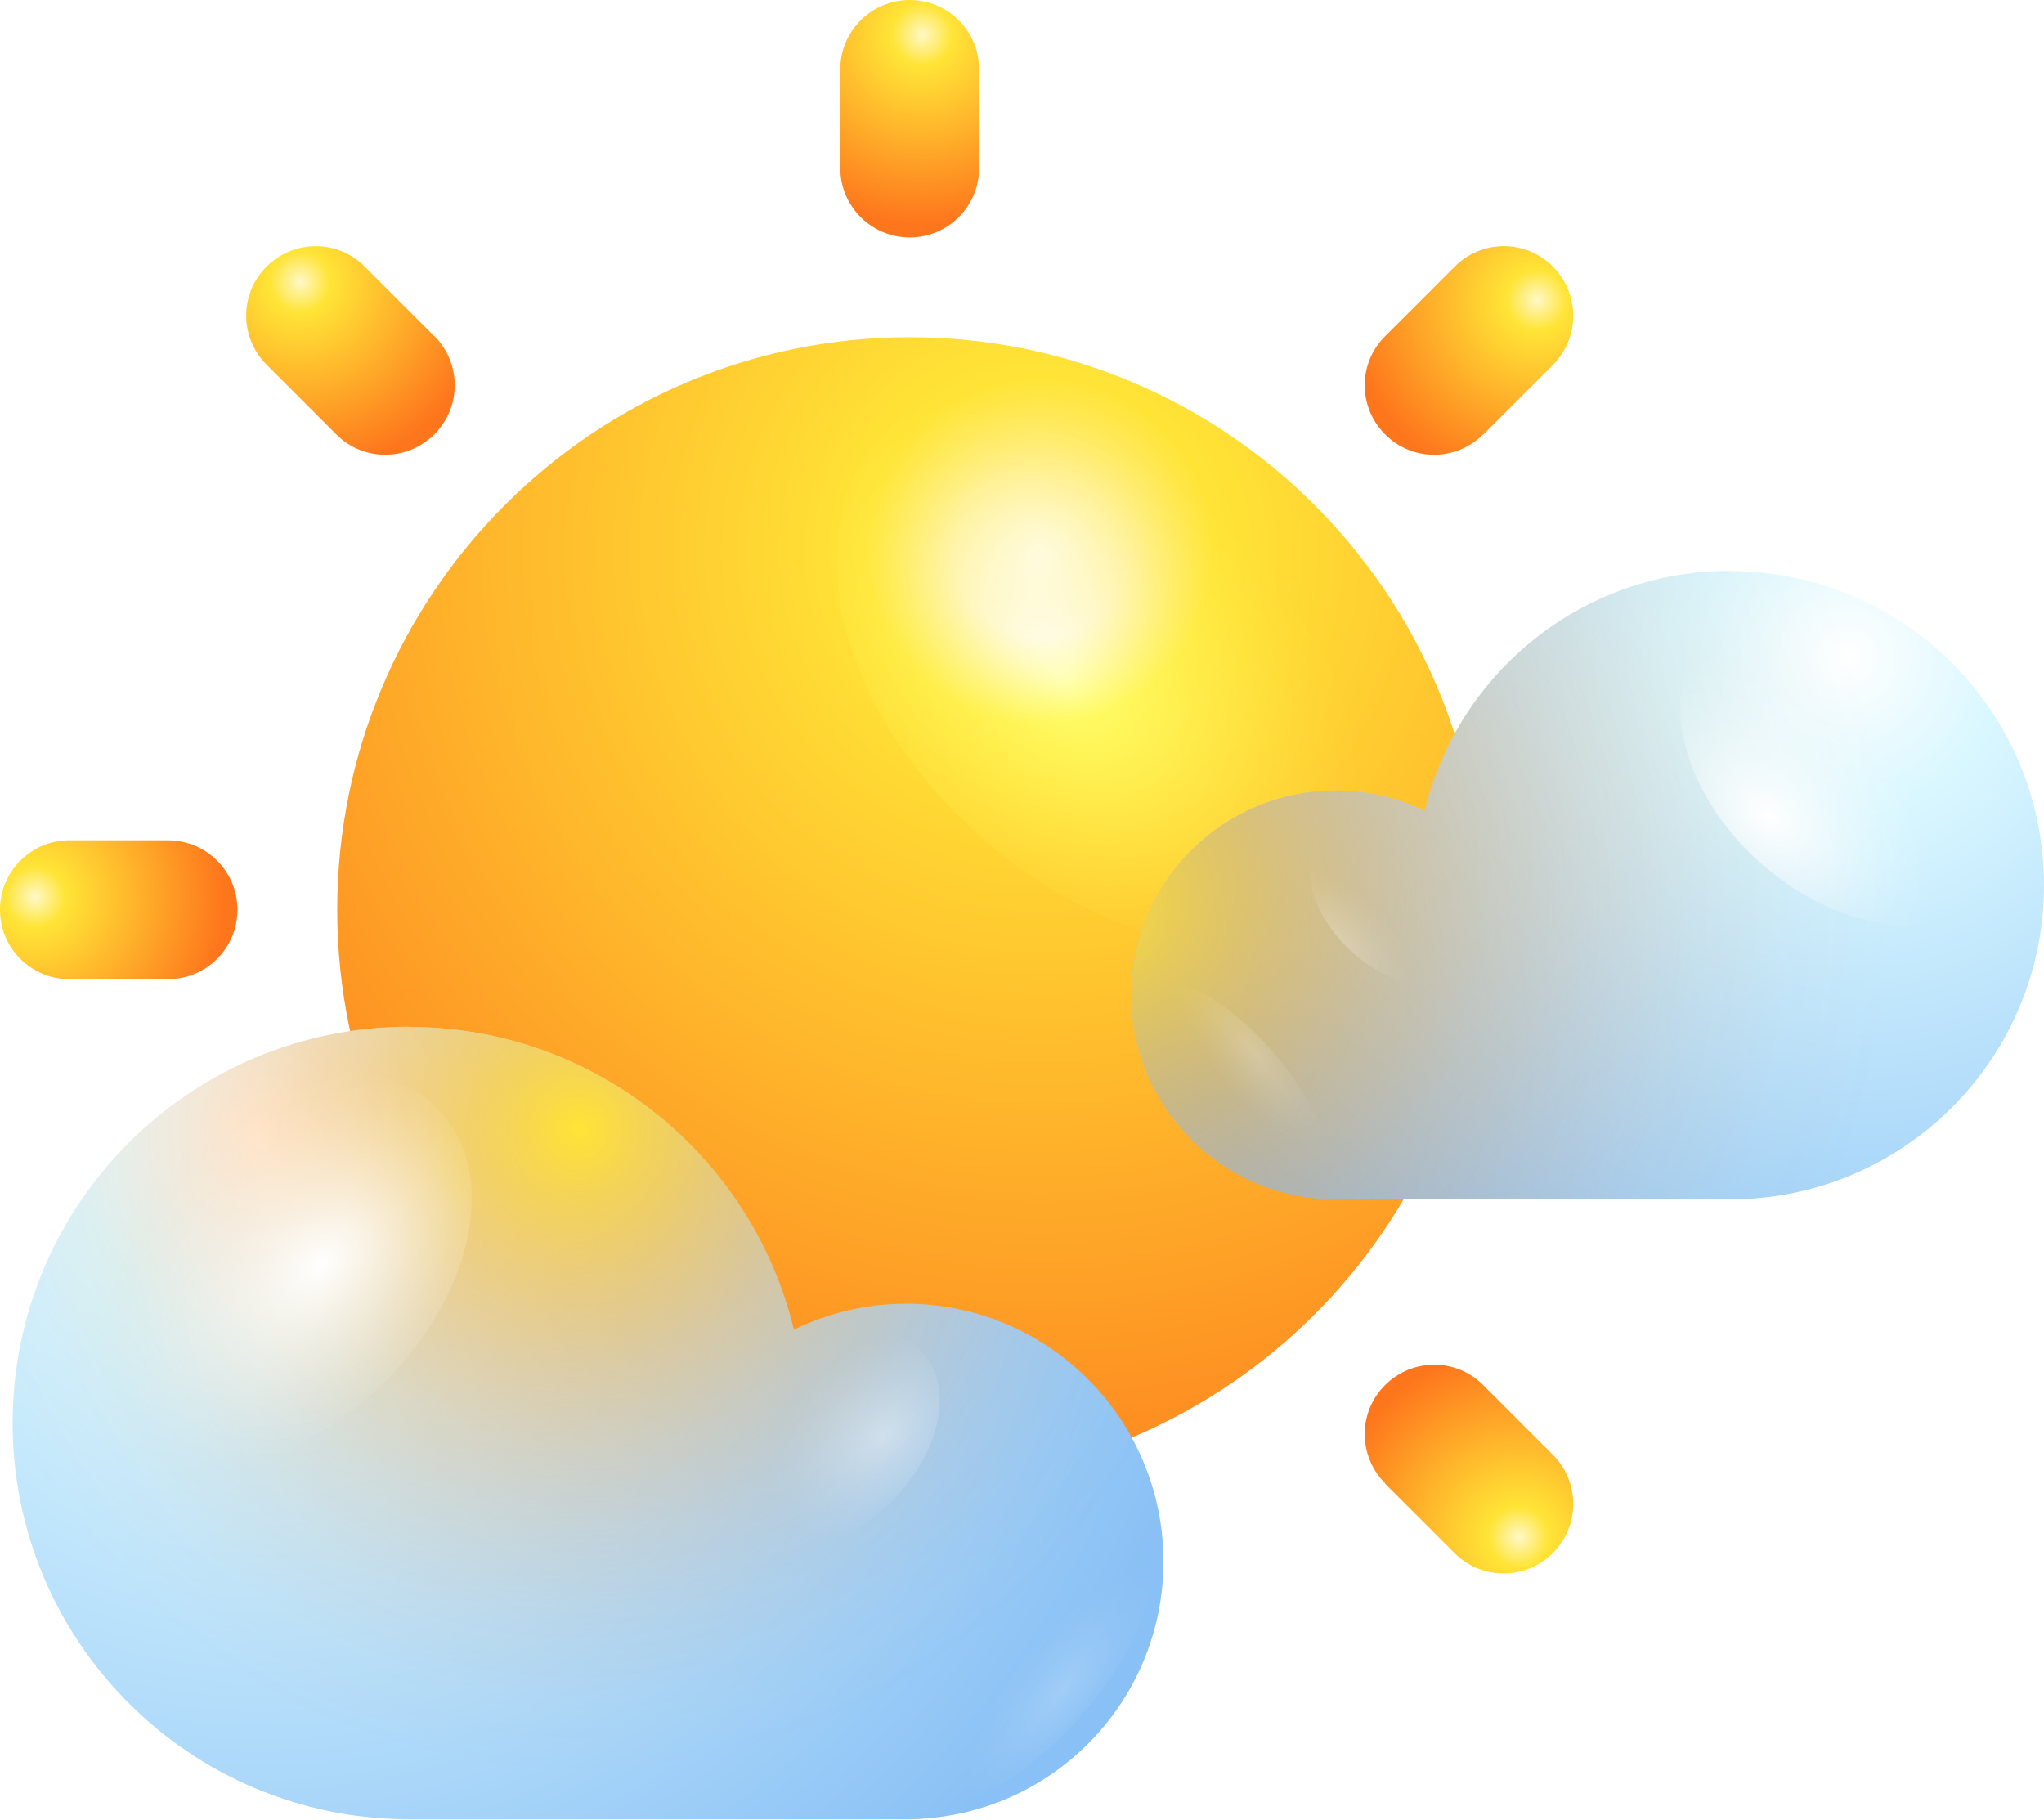
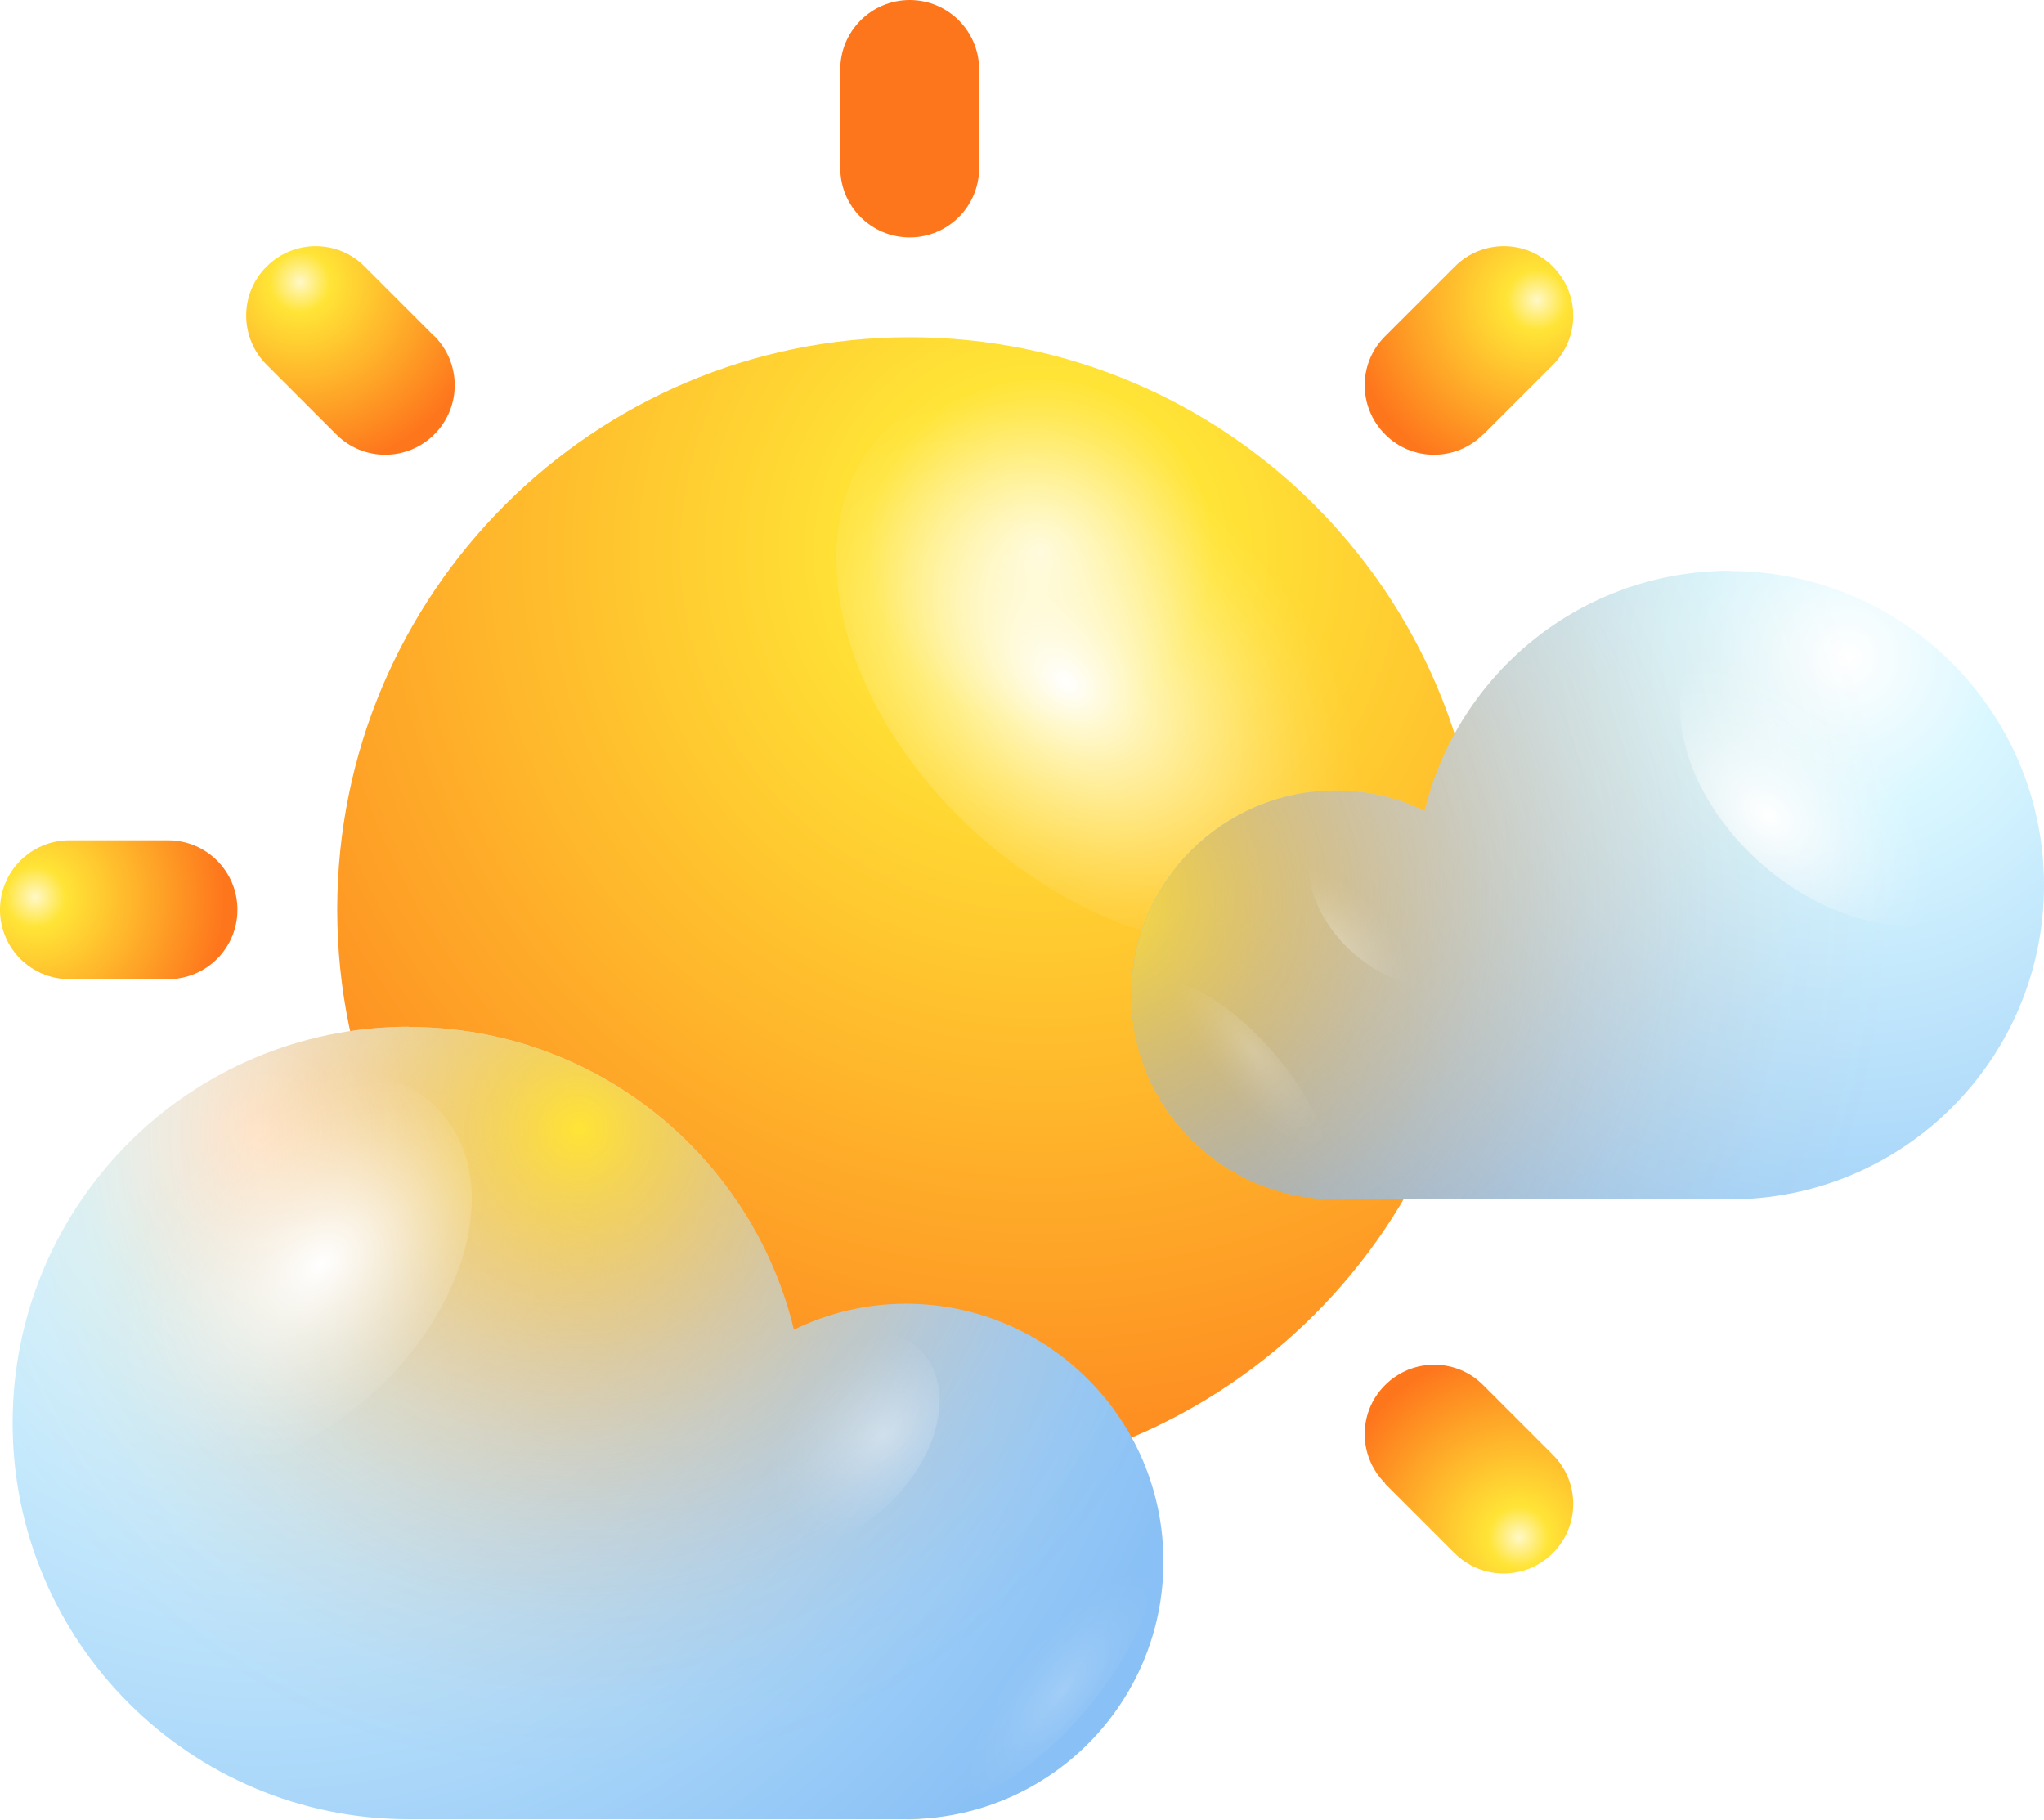
<svg xmlns="http://www.w3.org/2000/svg" xmlns:xlink="http://www.w3.org/1999/xlink" viewBox="0 0 84.19 74.94">
-   <defs>
-     <style>
-       .cls-1 {
-         fill: url(#radial-gradient-10);
-       }
- 
-       .cls-2 {
-         fill: url(#radial-gradient-2);
-       }
- 
-       .cls-2, .cls-3, .cls-4, .cls-5, .cls-6, .cls-7, .cls-8, .cls-9 {
-         mix-blend-mode: overlay;
-       }
- 
-       .cls-10 {
-         fill: url(#radial-gradient-9);
-       }
- 
-       .cls-3 {
-         fill: url(#radial-gradient-14);
-       }
- 
-       .cls-3, .cls-5, .cls-8 {
-         opacity: .4;
-       }
- 
-       .cls-11 {
-         fill: url(#radial-gradient-16);
-       }
- 
-       .cls-12 {
-         fill: url(#radial-gradient-5);
-       }
- 
-       .cls-13 {
-         fill: url(#radial-gradient);
-       }
- 
-       .cls-14 {
-         fill: url(#radial-gradient-3);
-       }
- 
-       .cls-15 {
-         isolation: isolate;
-       }
- 
-       .cls-16 {
-         fill: url(#radial-gradient-11);
-       }
- 
-       .cls-17 {
-         fill: url(#radial-gradient-8);
-       }
- 
-       .cls-18 {
-         fill: url(#radial-gradient-4);
-       }
- 
-       .cls-4 {
-         fill: url(#Degradado_sin_nombre_34-3);
-       }
- 
-       .cls-4, .cls-7 {
-         opacity: .2;
-       }
- 
-       .cls-19 {
-         fill: url(#radial-gradient-12);
-       }
- 
-       .cls-20 {
-         fill: url(#radial-gradient-15);
-       }
- 
-       .cls-5 {
-         fill: url(#Degradado_sin_nombre_34);
-       }
- 
-       .cls-6 {
-         fill: url(#radial-gradient-17);
-       }
- 
-       .cls-7 {
-         fill: url(#Degradado_sin_nombre_34-2);
-       }
- 
-       .cls-21 {
-         fill: url(#radial-gradient-6);
-       }
- 
-       .cls-22 {
-         fill: url(#radial-gradient-7);
-       }
- 
-       .cls-8 {
-         fill: url(#radial-gradient-18);
-       }
- 
-       .cls-9 {
-         fill: url(#radial-gradient-13);
-       }
-     </style>
-     <radialGradient id="radial-gradient" cx="-670.12" cy="22.68" fx="-670.12" fy="22.68" r="44.76" gradientTransform="translate(-627.26) rotate(-180) scale(1 -1)" gradientUnits="userSpaceOnUse">
-       <stop offset="0" stop-color="#fff8c7" />
-       <stop offset=".16" stop-color="#ffe436" />
-       <stop offset="1" stop-color="#fe761c" />
-     </radialGradient>
-     <radialGradient id="radial-gradient-2" cx="610.13" cy="-1766.46" fx="610.13" fy="-1766.46" r="6.72" gradientTransform="translate(-2300.46 -2995.21) rotate(126.03) scale(1.43 2.08) skewX(-4.38)" gradientUnits="userSpaceOnUse">
-       <stop offset="0" stop-color="#fff" />
-       <stop offset=".1" stop-color="#fff" stop-opacity=".85" />
-       <stop offset=".29" stop-color="#fff" stop-opacity=".59" />
-       <stop offset=".47" stop-color="#fff" stop-opacity=".38" />
-       <stop offset=".63" stop-color="#fff" stop-opacity=".22" />
-       <stop offset=".78" stop-color="#fff" stop-opacity=".1" />
-       <stop offset=".91" stop-color="#fff" stop-opacity=".03" />
-       <stop offset="1" stop-color="#fff" stop-opacity="0" />
-     </radialGradient>
-     <radialGradient id="Degradado_sin_nombre_34" data-name="Degradado sin nombre 34" cx="-3402.59" cy="3535.52" fx="-3402.59" fy="3535.52" r="6.48" gradientTransform="translate(-4747.47 -1120.5) rotate(-136.79) scale(1.61 .68) skewX(11.83)" gradientUnits="userSpaceOnUse">
-       <stop offset="0" stop-color="#fff" />
-       <stop offset=".1" stop-color="#fff" stop-opacity=".85" />
-       <stop offset=".29" stop-color="#fff" stop-opacity=".59" />
-       <stop offset=".47" stop-color="#fff" stop-opacity=".38" />
-       <stop offset=".63" stop-color="#fff" stop-opacity=".22" />
-       <stop offset=".78" stop-color="#fff" stop-opacity=".1" />
-       <stop offset=".91" stop-color="#fff" stop-opacity=".03" />
-       <stop offset="1" stop-color="#fff" stop-opacity="0" />
-     </radialGradient>
-     <radialGradient id="radial-gradient-3" cx="37.99" cy="1.44" fx="37.99" fy="1.44" r="7.79" gradientTransform="matrix(1,0,0,1,0,0)" xlink:href="#radial-gradient" />
-     <radialGradient id="radial-gradient-4" cx="484.68" cy="2.47" fx="484.68" fy="2.47" r="7.79" gradientTransform="translate(-332.1 352.59) rotate(-45)" xlink:href="#radial-gradient" />
-     <radialGradient id="radial-gradient-5" cx="799.71" cy="318.86" fx="799.71" fy="318.86" r="7.79" gradientTransform="translate(-317.41 836.66) rotate(-90)" xlink:href="#radial-gradient" />
-     <radialGradient id="radial-gradient-6" cx="798.85" cy="765.54" fx="798.85" fy="765.54" r="7.79" gradientTransform="translate(35.18 1168.76) rotate(-135)" xlink:href="#radial-gradient" />
-     <radialGradient id="radial-gradient-7" cx="482.3" cy="1080.58" fx="482.3" fy="1080.58" r="7.79" gradientTransform="translate(519.24 1154.07) rotate(-180)" xlink:href="#radial-gradient" />
-     <radialGradient id="radial-gradient-8" cx="35.78" cy="1079.72" fx="35.78" fy="1079.72" r="7.79" gradientTransform="translate(851.34 801.48) rotate(135)" xlink:href="#radial-gradient" />
-     <radialGradient id="radial-gradient-9" cx="-279.43" cy="763.17" fx="-279.43" fy="763.17" r="7.79" gradientTransform="translate(836.66 317.42) rotate(90)" xlink:href="#radial-gradient" />
-     <radialGradient id="radial-gradient-10" cx="-278.4" cy="316.65" fx="-278.4" fy="316.65" r="7.79" gradientTransform="translate(484.07 -14.68) rotate(45)" xlink:href="#radial-gradient" />
-     <radialGradient id="radial-gradient-11" cx="821.53" cy="46.78" fx="821.53" fy="46.78" r="40.51" gradientTransform="translate(832.26) rotate(-180) scale(1 -1)" gradientUnits="userSpaceOnUse">
-       <stop offset="0" stop-color="#fff" />
-       <stop offset=".2" stop-color="#d9f7ff" />
-       <stop offset="1" stop-color="#89c0f5" />
-     </radialGradient>
-     <radialGradient id="radial-gradient-12" cx="23.85" cy="46.49" fx="23.85" fy="46.49" r="34.6" gradientUnits="userSpaceOnUse">
-       <stop offset="0" stop-color="#ffe436" />
-       <stop offset=".08" stop-color="#fece30" stop-opacity=".81" />
-       <stop offset=".18" stop-color="#feb72b" stop-opacity=".6" />
-       <stop offset=".28" stop-color="#fea326" stop-opacity=".41" />
-       <stop offset=".38" stop-color="#fe9322" stop-opacity=".26" />
-       <stop offset=".48" stop-color="#fe861f" stop-opacity=".15" />
-       <stop offset=".58" stop-color="#fe7d1d" stop-opacity=".07" />
-       <stop offset=".68" stop-color="#fe771c" stop-opacity=".02" />
-       <stop offset=".77" stop-color="#fe761c" stop-opacity="0" />
-     </radialGradient>
-     <radialGradient id="radial-gradient-13" cx="281.26" cy="-2074.63" fx="281.26" fy="-2074.63" r="4.75" gradientTransform="translate(3132.72 -2995.21) rotate(53.97) scale(1.43 -2.08) skewX(-4.38)" xlink:href="#radial-gradient-2" />
-     <radialGradient id="radial-gradient-14" cx="295.3" cy="-2067.59" fx="295.3" fy="-2067.59" r="2.61" gradientTransform="translate(3132.72 -2995.21) rotate(53.97) scale(1.43 -2.08) skewX(-4.38)" xlink:href="#radial-gradient-2" />
-     <radialGradient id="Degradado_sin_nombre_34-2" data-name="Degradado sin nombre 34" cx="954.2" cy="9.35" fx="954.2" fy="9.35" r="2.73" gradientTransform="translate(728.99 489.16) rotate(-146.99) scale(.84 -2.3) skewX(11.81)" xlink:href="#Degradado_sin_nombre_34" />
-     <radialGradient id="radial-gradient-15" cx="-815.26" cy="27.06" fx="-815.26" fy="27.06" r="32.13" gradientTransform="translate(891.36)" xlink:href="#radial-gradient-11" />
-     <radialGradient id="radial-gradient-16" cx="44.85" cy="37.15" fx="44.85" fy="37.15" r="43.07" xlink:href="#radial-gradient-12" />
-     <radialGradient id="radial-gradient-17" cx="993.56" cy="-1432.7" fx="993.56" fy="-1432.7" r="3.77" gradientTransform="translate(-1409.1 -2995.21) rotate(126.03) scale(1.43 2.08) skewX(-4.38)" xlink:href="#radial-gradient-2" />
-     <radialGradient id="radial-gradient-18" cx="1004.69" cy="-1427.12" fx="1004.69" fy="-1427.12" r="2.07" gradientTransform="translate(-1409.1 -2995.21) rotate(126.03) scale(1.43 2.08) skewX(-4.38)" xlink:href="#radial-gradient-2" />
-     <radialGradient id="Degradado_sin_nombre_34-3" data-name="Degradado sin nombre 34" cx="-920.25" cy="-365.41" fx="-920.25" fy="-365.41" r="2.17" gradientTransform="translate(1211.51 291.98) rotate(-33.01) scale(.84 2.3) skewX(11.81)" xlink:href="#Degradado_sin_nombre_34" />
-   </defs>
-   <g class="cls-15">
-     <g id="Layer_2">
-       <g id="OBJECTS">
-         <g>
-           <g>
-             <path class="cls-13" d="M13.89,37.47c0,13.02,10.56,23.58,23.58,23.58s23.58-10.56,23.58-23.58-10.56-23.58-23.58-23.58-23.58,10.56-23.58,23.58Z" />
-             <g>
-               <path class="cls-2" d="M41.06,35.04c-6.01-4.87-8.35-12.29-5.24-16.57,3.11-4.28,10.51-3.8,16.52,1.07,6,4.87,8.35,12.29,5.24,16.57-3.12,4.28-10.51,3.8-16.51-1.07Z" />
-               <path class="cls-5" d="M16.63,42.68c.8-2.61,4.84-1.53,9.04,2.41,4.2,3.94,6.95,9.25,6.16,11.86-.79,2.61-4.84,1.53-9.04-2.41-4.19-3.94-6.95-9.25-6.16-11.86Z" />
-             </g>
-             <path class="cls-14" d="M40.33,6.92c0,1.58-1.28,2.86-2.86,2.86h0c-1.58,0-2.86-1.28-2.86-2.86V2.86c0-1.58,1.28-2.86,2.86-2.86h0c1.58,0,2.86,1.28,2.86,2.86v4.06Z" />
-             <path class="cls-18" d="M17.89,13.84c1.12,1.12,1.12,2.93,0,4.05h0c-1.12,1.12-2.93,1.12-4.04,0l-2.87-2.87c-1.12-1.12-1.12-2.93,0-4.04h0c1.12-1.12,2.93-1.12,4.04,0l2.87,2.87Z" />
-             <path class="cls-12" d="M6.92,34.61c1.58,0,2.86,1.28,2.86,2.86h0c0,1.58-1.28,2.86-2.86,2.86H2.86c-1.58,0-2.86-1.28-2.86-2.86h0c0-1.58,1.28-2.86,2.86-2.86h4.06Z" />
-             <path class="cls-21" d="M13.84,57.05c1.12-1.12,2.93-1.12,4.04,0h0c1.12,1.12,1.12,2.93,0,4.04l-2.87,2.87c-1.12,1.12-2.93,1.12-4.04,0h0c-1.12-1.12-1.12-2.93,0-4.05l2.87-2.87Z" />
-             <path class="cls-22" d="M34.61,68.02c0-1.58,1.28-2.86,2.86-2.86h0c1.58,0,2.86,1.28,2.86,2.86v4.06c0,1.58-1.28,2.86-2.86,2.86h0c-1.58,0-2.86-1.28-2.86-2.86v-4.06Z" />
-             <path class="cls-17" d="M57.05,61.09c-1.12-1.12-1.12-2.93,0-4.04h0c1.12-1.12,2.93-1.12,4.04,0l2.87,2.87c1.12,1.12,1.12,2.93,0,4.05h0c-1.12,1.12-2.93,1.12-4.05,0l-2.87-2.87Z" />
-             <path class="cls-10" d="M68.02,40.33c-1.58,0-2.86-1.28-2.86-2.86h0c0-1.58,1.28-2.86,2.86-2.86h4.06c1.58,0,2.86,1.28,2.86,2.86h0c0,1.58-1.28,2.86-2.86,2.86h-4.06Z" />
-             <path class="cls-1" d="M61.09,17.89c-1.12,1.12-2.93,1.12-4.04,0h0c-1.12-1.12-1.12-2.93,0-4.04l2.87-2.87c1.12-1.12,2.93-1.12,4.04,0h0c1.12,1.12,1.12,2.93,0,4.05l-2.87,2.87Z" />
-           </g>
-           <g>
-             <path class="cls-16" d="M16.84,42.3c7.68,0,14.13,5.32,15.86,12.47,1.4-.68,2.96-1.07,4.61-1.07,5.86,0,10.61,4.75,10.61,10.62s-4.75,10.61-10.61,10.61h-20.47c-9.01,0-16.32-7.31-16.32-16.32s7.31-16.32,16.32-16.32Z" />
-             <path class="cls-19" d="M16.84,42.3c7.68,0,14.13,5.32,15.86,12.47,1.4-.68,2.96-1.07,4.61-1.07,5.86,0,10.61,4.75,10.61,10.62s-4.75,10.61-10.61,10.61h-20.47c-9.01,0-16.32-7.31-16.32-16.32s7.31-16.32,16.32-16.32Z" />
-             <path class="cls-9" d="M14.75,57.9c4.25-3.45,5.91-8.7,3.71-11.72-2.2-3.03-7.44-2.69-11.69.75-4.25,3.45-5.9,8.7-3.7,11.72,2.2,3.03,7.44,2.69,11.68-.75Z" />
-             <path class="cls-3" d="M36.13,62.37c2.33-1.9,3.25-4.78,2.04-6.44-1.21-1.67-4.09-1.48-6.42.41-2.33,1.89-3.24,4.78-2.04,6.44,1.21,1.67,4.09,1.48,6.42-.41Z" />
-             <path class="cls-7" d="M41.31,66.5c2.57-2.6,5.22-3.61,5.93-2.27.7,1.34-.81,4.54-3.37,7.14-2.57,2.6-5.22,3.61-5.93,2.27-.7-1.34.81-4.54,3.37-7.14Z" />
-           </g>
-           <g>
-             <path class="cls-20" d="M71.25,23.51c-6.09,0-11.2,4.22-12.57,9.89-1.11-.54-2.35-.84-3.66-.84-4.65,0-8.42,3.77-8.42,8.42s3.77,8.42,8.42,8.42h16.23c7.15,0,12.94-5.79,12.94-12.94s-5.79-12.94-12.94-12.94Z" />
-             <path class="cls-11" d="M71.25,23.51c-6.09,0-11.2,4.22-12.57,9.89-1.11-.54-2.35-.84-3.66-.84-4.65,0-8.42,3.77-8.42,8.42s3.77,8.42,8.42,8.42h16.23c7.15,0,12.94-5.79,12.94-12.94s-5.79-12.94-12.94-12.94Z" />
-             <path class="cls-6" d="M72.91,35.88c-3.37-2.73-4.68-6.9-2.94-9.3,1.75-2.4,5.89-2.13,9.27.6,3.37,2.73,4.68,6.9,2.94,9.3-1.75,2.4-5.9,2.13-9.27-.6Z" />
-             <path class="cls-8" d="M55.95,39.43c-1.85-1.5-2.57-3.79-1.62-5.11.96-1.32,3.24-1.17,5.09.33,1.85,1.5,2.57,3.79,1.62,5.11-.96,1.32-3.24,1.17-5.09-.33Z" />
-             <path class="cls-4" d="M51.85,42.7c-2.04-2.06-4.14-2.87-4.7-1.8-.56,1.06.64,3.6,2.67,5.66,2.04,2.06,4.14,2.86,4.7,1.8.56-1.07-.64-3.6-2.67-5.66Z" />
-           </g>
-         </g>
-       </g>
-     </g>
-   </g>
+   <radialGradient id="a" cx="-670.12" cy="22.68" fx="-670.12" fy="22.68" gradientTransform="matrix(-1 0 0 1 -627.26 0)" gradientUnits="userSpaceOnUse" r="44.76">
+     <stop offset="0" stop-color="#fff8c7" />
+     <stop offset=".16" stop-color="#ffe436" />
+     <stop offset="1" stop-color="#fe761c" />
+   </radialGradient>
+   <linearGradient id="b">
+     <stop offset="0" stop-color="#fff" />
+     <stop offset=".1" stop-color="#fff" stop-opacity=".85" />
+     <stop offset=".29" stop-color="#fff" stop-opacity=".59" />
+     <stop offset=".47" stop-color="#fff" stop-opacity=".38" />
+     <stop offset=".63" stop-color="#fff" stop-opacity=".22" />
+     <stop offset=".78" stop-color="#fff" stop-opacity=".1" />
+     <stop offset=".91" stop-color="#fff" stop-opacity=".03" />
+     <stop offset="1" stop-color="#fff" stop-opacity="0" />
+   </linearGradient>
+   <radialGradient id="c" cx="610.13" cy="-1766.46" fx="610.13" fy="-1766.46" gradientTransform="matrix(-.8411385 1.156454 -1.617688 -1.312052 -2300.46 -2995.21)" gradientUnits="userSpaceOnUse" r="6.72" xlink:href="#b" />
+   <radialGradient id="d" cx="-3402.59" cy="3535.52" fx="-3402.59" fy="3535.52" gradientTransform="matrix(-1.173447 -1.102326 .2197914 -.7265077 -4747.47 -1120.5)" gradientUnits="userSpaceOnUse" r="6.48" xlink:href="#b" />
+   <radialGradient id="e" cx="37.99" cy="1.44" fx="37.99" fy="1.44" r="7.79" xlink:href="#a" />
+   <radialGradient id="f" cx="484.68" cy="2.47" fx="484.68" fy="2.47" gradientTransform="matrix(.7071068 -.7071068 .7071068 .7071068 -332.1 352.59)" r="7.79" xlink:href="#a" />
+   <radialGradient id="g" cx="799.71" cy="318.86" fx="799.71" fy="318.86" gradientTransform="matrix(0 -1 1 0 -317.41 836.66)" r="7.79" xlink:href="#a" />
+   <radialGradient id="h" cx="798.85" cy="765.54" fx="798.85" fy="765.54" gradientTransform="matrix(-.7071068 -.7071068 .7071068 -.7071068 35.18 1168.76)" r="7.79" xlink:href="#a" />
+   <radialGradient id="i" cx="482.3" cy="1080.58" fx="482.3" fy="1080.58" gradientTransform="matrix(-1 0 0 -1 519.24 1154.07)" r="7.79" xlink:href="#a" />
+   <radialGradient id="j" cx="35.78" cy="1079.72" fx="35.78" fy="1079.72" gradientTransform="matrix(-.7071068 .7071068 -.7071068 -.7071068 851.34 801.48)" r="7.79" xlink:href="#a" />
+   <radialGradient id="k" cx="-279.43" cy="763.17" fx="-279.43" fy="763.17" gradientTransform="matrix(0 1 -1 0 836.66 317.42)" r="7.79" xlink:href="#a" />
+   <radialGradient id="l" cx="-278.4" cy="316.65" fx="-278.4" fy="316.65" gradientTransform="matrix(.7071068 .7071068 -.7071068 .7071068 484.07 -14.68)" r="7.79" xlink:href="#a" />
+   <radialGradient id="m" cx="821.53" cy="46.78" fx="821.53" fy="46.78" gradientTransform="matrix(-1 0 0 1 832.26 0)" gradientUnits="userSpaceOnUse" r="40.51">
+     <stop offset="0" stop-color="#fff" />
+     <stop offset=".2" stop-color="#d9f7ff" />
+     <stop offset="1" stop-color="#89c0f5" />
+   </radialGradient>
+   <radialGradient id="n" cx="23.85" cy="46.49" fx="23.85" fy="46.49" gradientUnits="userSpaceOnUse" r="34.6">
+     <stop offset="0" stop-color="#ffe436" />
+     <stop offset=".08" stop-color="#fece30" stop-opacity=".81" />
+     <stop offset=".18" stop-color="#feb72b" stop-opacity=".6" />
+     <stop offset=".28" stop-color="#fea326" stop-opacity=".41" />
+     <stop offset=".38" stop-color="#fe9322" stop-opacity=".26" />
+     <stop offset=".48" stop-color="#fe861f" stop-opacity=".15" />
+     <stop offset=".58" stop-color="#fe7d1d" stop-opacity=".07" />
+     <stop offset=".68" stop-color="#fe771c" stop-opacity=".02" />
+     <stop offset=".77" stop-color="#fe761c" stop-opacity="0" />
+   </radialGradient>
+   <radialGradient id="o" cx="281.26" cy="-2074.63" fx="281.26" fy="-2074.63" gradientTransform="matrix(.8411385 1.156454 1.617688 -1.312052 3132.72 -2995.21)" r="4.75" xlink:href="#c" />
+   <radialGradient id="p" cx="295.3" cy="-2067.59" fx="295.3" fy="-2067.59" gradientTransform="matrix(.8411385 1.156454 1.617688 -1.312052 3132.72 -2995.21)" r="2.61" xlink:href="#c" />
+   <radialGradient id="q" cx="954.2" cy="9.35" fx="954.2" fy="9.35" gradientTransform="matrix(-.7044034 -.4576197 -1.400292 1.833039 728.99 489.16)" r="2.73" xlink:href="#d" />
+   <radialGradient id="r" cx="-815.26" cy="27.06" fx="-815.26" fy="27.06" gradientTransform="translate(891.36)" r="32.13" xlink:href="#m" />
+   <radialGradient id="s" cx="44.85" cy="37.15" fx="44.85" fy="37.15" r="43.07" xlink:href="#n" />
+   <radialGradient id="t" cx="993.56" cy="-1432.7" fx="993.56" fy="-1432.7" gradientTransform="matrix(-.8411385 1.156454 -1.617688 -1.312052 -1409.1 -2995.21)" r="3.77" xlink:href="#c" />
+   <radialGradient id="u" cx="1004.69" cy="-1427.12" fx="1004.69" fy="-1427.12" gradientTransform="matrix(-.8411385 1.156454 -1.617688 -1.312052 -1409.1 -2995.21)" r="2.07" xlink:href="#c" />
+   <radialGradient id="v" cx="-920.25" cy="-365.41" fx="-920.25" fy="-365.41" gradientTransform="matrix(.7044034 -.4576197 1.400292 1.833039 1211.51 291.98)" r="2.17" xlink:href="#d" />
+   <path d="m13.89 37.47c0 13.02 10.56 23.58 23.58 23.58s23.58-10.56 23.58-23.58-10.56-23.58-23.58-23.58-23.58 10.56-23.58 23.58z" fill="url(#a)" />
+   <path d="m41.06 35.04c-6.01-4.87-8.35-12.29-5.24-16.57s10.51-3.8 16.52 1.07c6 4.87 8.35 12.29 5.24 16.57-3.12 4.28-10.51 3.8-16.51-1.07z" fill="url(#c)" />
+   <path d="m16.63 42.68c.8-2.61 4.84-1.53 9.04 2.41s6.95 9.25 6.16 11.86-4.84 1.53-9.04-2.41c-4.19-3.94-6.95-9.25-6.16-11.86z" fill="url(#d)" opacity=".4" />
+   <path d="m40.33 6.92c0 1.58-1.28 2.86-2.86 2.86s-2.86-1.28-2.86-2.86v-4.06c0-1.58 1.28-2.86 2.86-2.86s2.86 1.28 2.86 2.86z" fill="url(#e)" />
+   <path d="m17.89 13.84c1.12 1.12 1.12 2.93 0 4.05s-2.93 1.12-4.04 0l-2.87-2.87c-1.12-1.12-1.12-2.93 0-4.04 1.12-1.12 2.93-1.12 4.04 0l2.87 2.87z" fill="url(#f)" />
+   <path d="m6.92 34.61c1.58 0 2.86 1.28 2.86 2.86s-1.28 2.86-2.86 2.86h-4.06c-1.58 0-2.86-1.28-2.86-2.86s1.28-2.86 2.86-2.86z" fill="url(#g)" />
+   <path d="m13.84 57.05c1.12-1.12 2.93-1.12 4.04 0 1.12 1.12 1.12 2.93 0 4.04l-2.87 2.87c-1.12 1.12-2.93 1.12-4.04 0-1.12-1.12-1.12-2.93 0-4.05l2.87-2.87z" fill="url(#h)" />
+   <path d="m34.61 68.02c0-1.58 1.28-2.86 2.86-2.86s2.86 1.28 2.86 2.86v4.06c0 1.58-1.28 2.86-2.86 2.86s-2.86-1.28-2.86-2.86z" fill="url(#i)" />
+   <path d="m57.05 61.09c-1.12-1.12-1.12-2.93 0-4.04 1.12-1.12 2.93-1.12 4.04 0l2.87 2.87c1.12 1.12 1.12 2.93 0 4.05s-2.93 1.12-4.05 0l-2.87-2.87z" fill="url(#j)" />
+   <path d="m68.02 40.33c-1.58 0-2.86-1.28-2.86-2.86s1.28-2.86 2.86-2.86h4.06c1.58 0 2.86 1.28 2.86 2.86s-1.28 2.86-2.86 2.86z" fill="url(#k)" />
+   <path d="m61.09 17.89c-1.12 1.12-2.93 1.12-4.04 0-1.12-1.12-1.12-2.93 0-4.04l2.87-2.87c1.12-1.12 2.93-1.12 4.04 0 1.12 1.12 1.12 2.93 0 4.05l-2.87 2.87z" fill="url(#l)" />
+   <path d="m16.84 42.3c7.68 0 14.13 5.32 15.86 12.47 1.4-.68 2.96-1.07 4.61-1.07 5.86 0 10.61 4.75 10.61 10.62s-4.75 10.61-10.61 10.61h-20.47c-9.01 0-16.32-7.31-16.32-16.32s7.31-16.32 16.32-16.32z" fill="url(#m)" />
+   <path d="m16.84 42.3c7.68 0 14.13 5.32 15.86 12.47 1.4-.68 2.96-1.07 4.61-1.07 5.86 0 10.61 4.75 10.61 10.62s-4.75 10.61-10.61 10.61h-20.47c-9.01 0-16.32-7.31-16.32-16.32s7.31-16.32 16.32-16.32z" fill="url(#n)" />
+   <path d="m14.75 57.9c4.25-3.45 5.91-8.7 3.71-11.72-2.2-3.03-7.44-2.69-11.69.75-4.25 3.45-5.9 8.7-3.7 11.72 2.2 3.03 7.44 2.69 11.68-.75z" fill="url(#o)" />
+   <path d="m36.13 62.37c2.33-1.9 3.25-4.78 2.04-6.44-1.21-1.67-4.09-1.48-6.42.41s-3.24 4.78-2.04 6.44c1.21 1.67 4.09 1.48 6.42-.41z" fill="url(#p)" opacity=".4" />
+   <path d="m41.31 66.5c2.57-2.6 5.22-3.61 5.93-2.27.7 1.34-.81 4.54-3.37 7.14-2.57 2.6-5.22 3.61-5.93 2.27-.7-1.34.81-4.54 3.37-7.14z" fill="url(#q)" opacity=".2" />
+   <path d="m71.25 23.51c-6.09 0-11.2 4.22-12.57 9.89-1.11-.54-2.35-.84-3.66-.84-4.65 0-8.42 3.77-8.42 8.42s3.77 8.42 8.42 8.42h16.23c7.15 0 12.94-5.79 12.94-12.94s-5.79-12.94-12.94-12.94z" fill="url(#r)" />
+   <path d="m71.25 23.51c-6.09 0-11.2 4.22-12.57 9.89-1.11-.54-2.35-.84-3.66-.84-4.65 0-8.42 3.77-8.42 8.42s3.77 8.42 8.42 8.42h16.23c7.15 0 12.94-5.79 12.94-12.94s-5.79-12.94-12.94-12.94z" fill="url(#s)" />
+   <path d="m72.91 35.88c-3.37-2.73-4.68-6.9-2.94-9.3 1.75-2.4 5.89-2.13 9.27.6 3.37 2.73 4.68 6.9 2.94 9.3-1.75 2.4-5.9 2.13-9.27-.6z" fill="url(#t)" />
+   <path d="m55.95 39.43c-1.85-1.5-2.57-3.79-1.62-5.11.96-1.32 3.24-1.17 5.09.33s2.57 3.79 1.62 5.11c-.96 1.32-3.24 1.17-5.09-.33z" fill="url(#u)" opacity=".4" />
+   <path d="m51.85 42.7c-2.04-2.06-4.14-2.87-4.7-1.8-.56 1.06.64 3.6 2.67 5.66 2.04 2.06 4.14 2.86 4.7 1.8.56-1.07-.64-3.6-2.67-5.66z" fill="url(#v)" opacity=".2" />
</svg>
